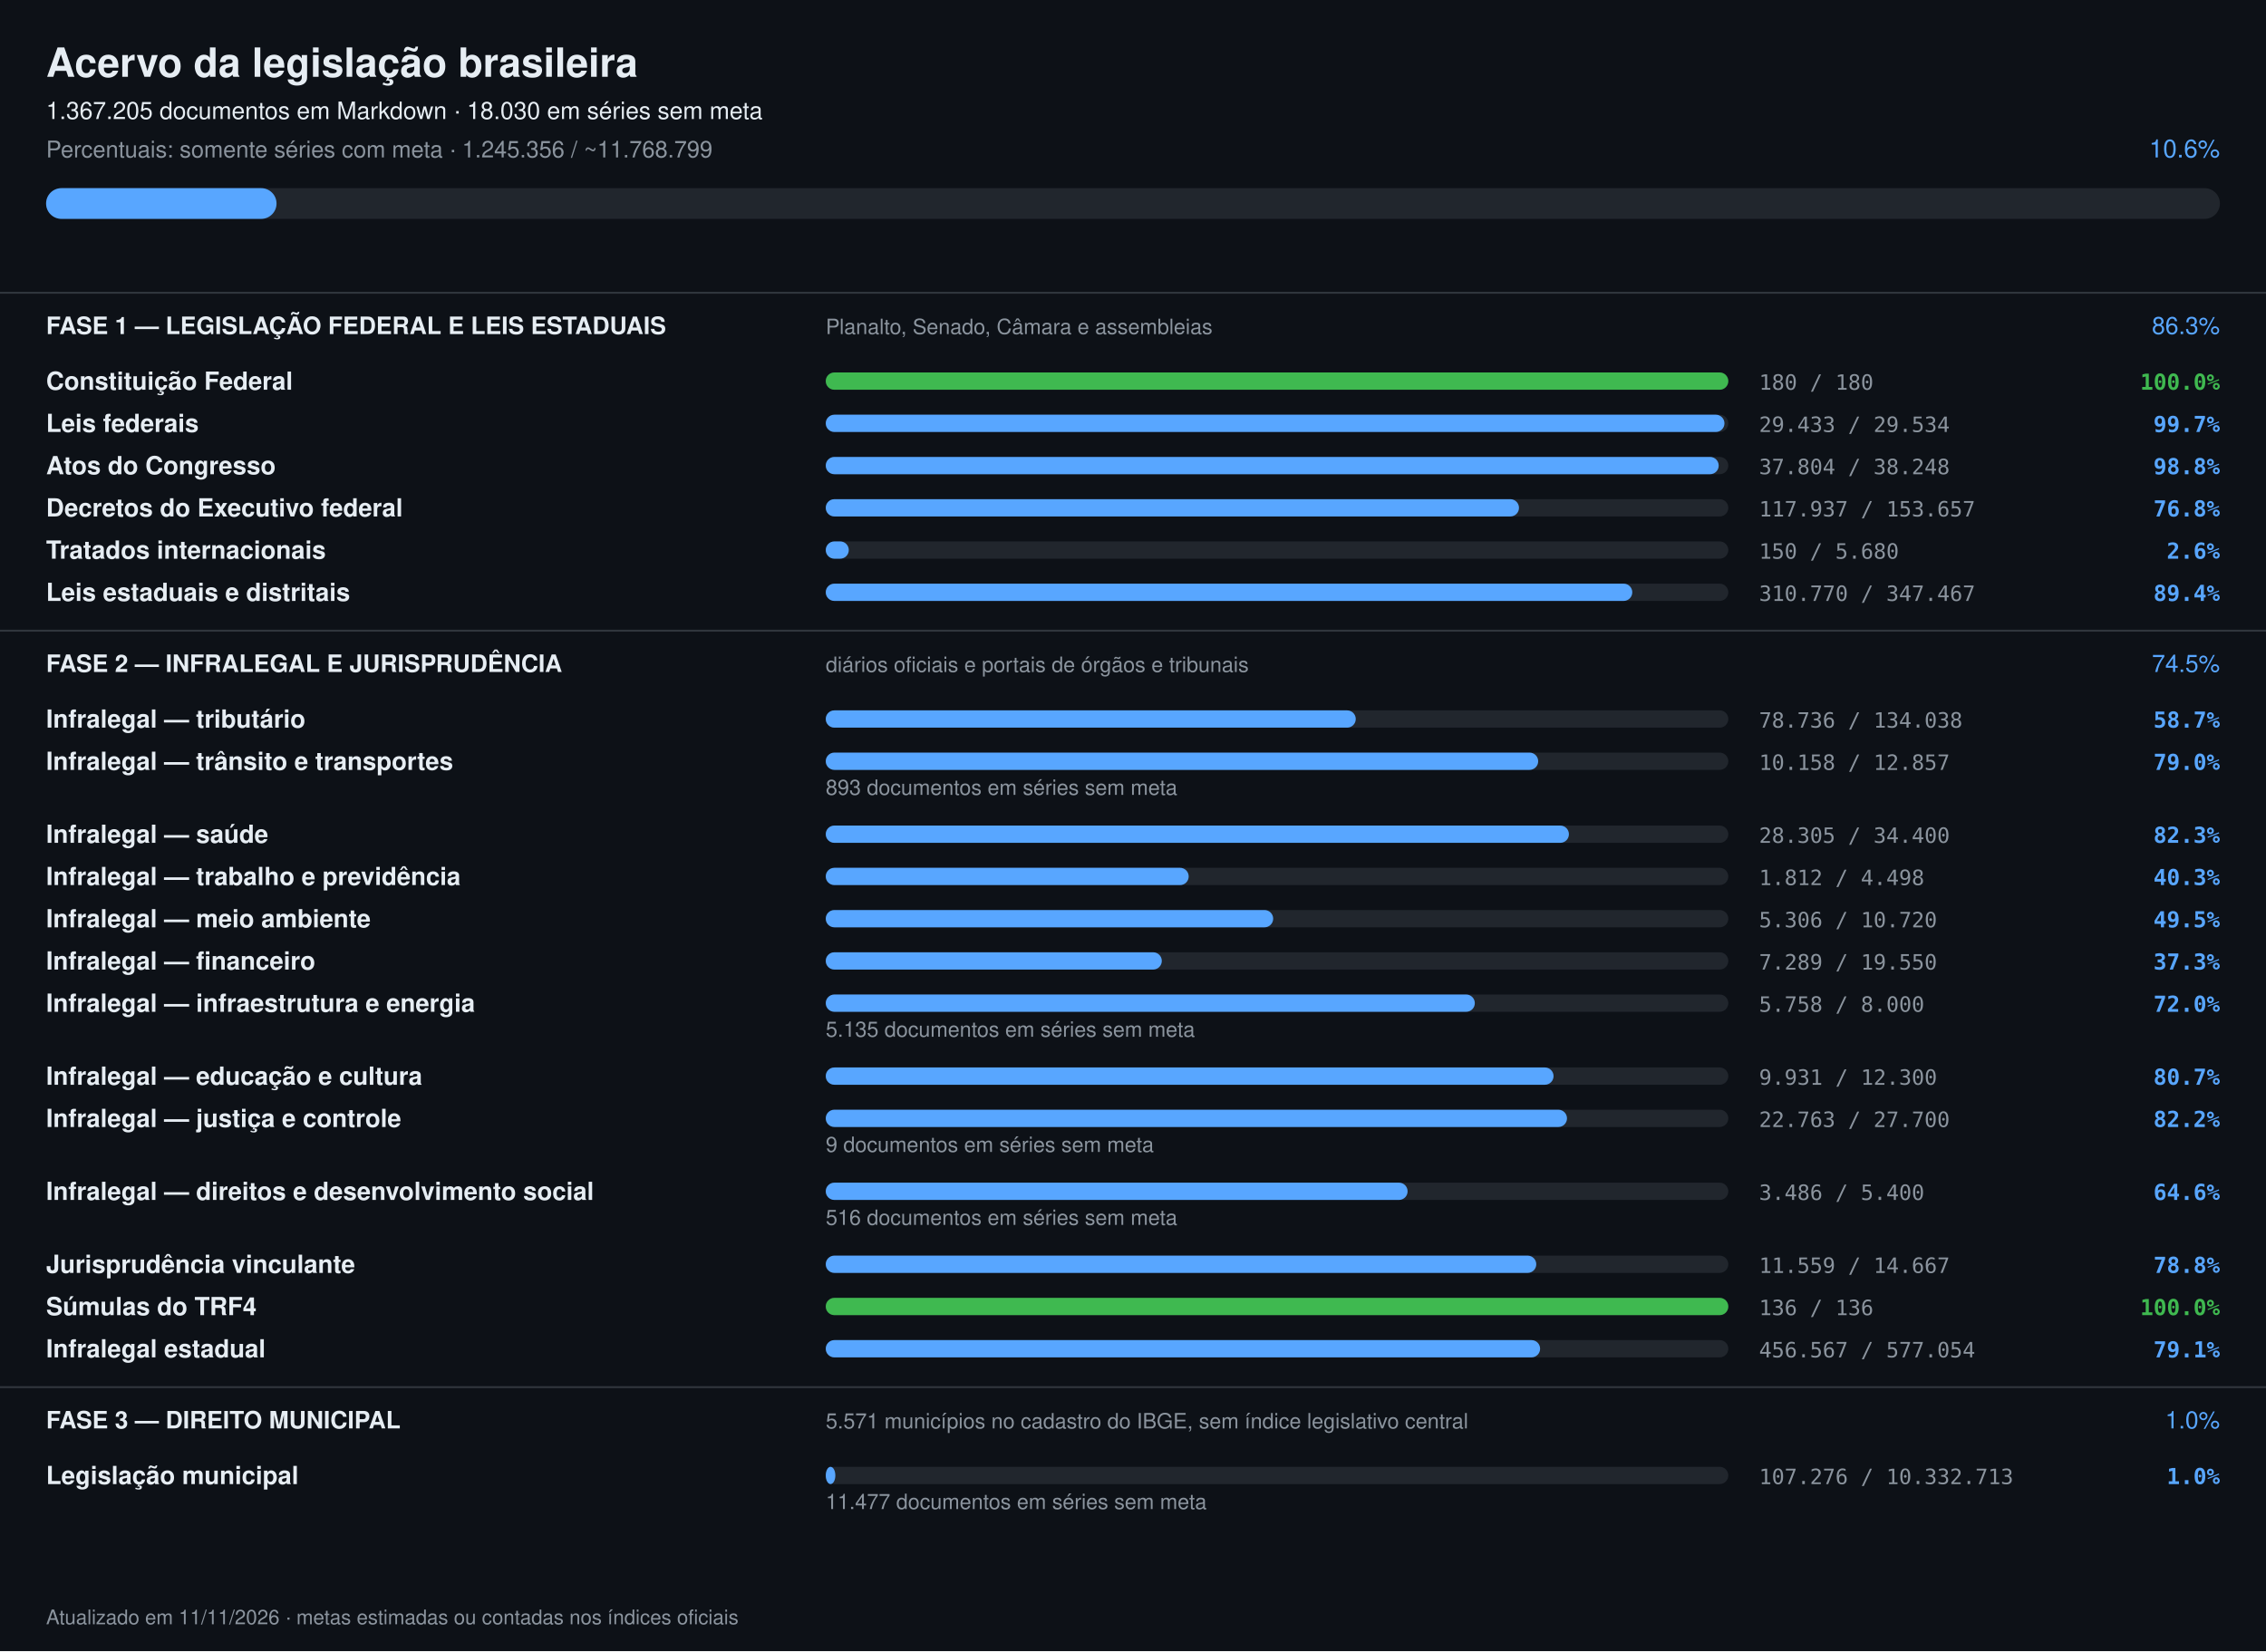
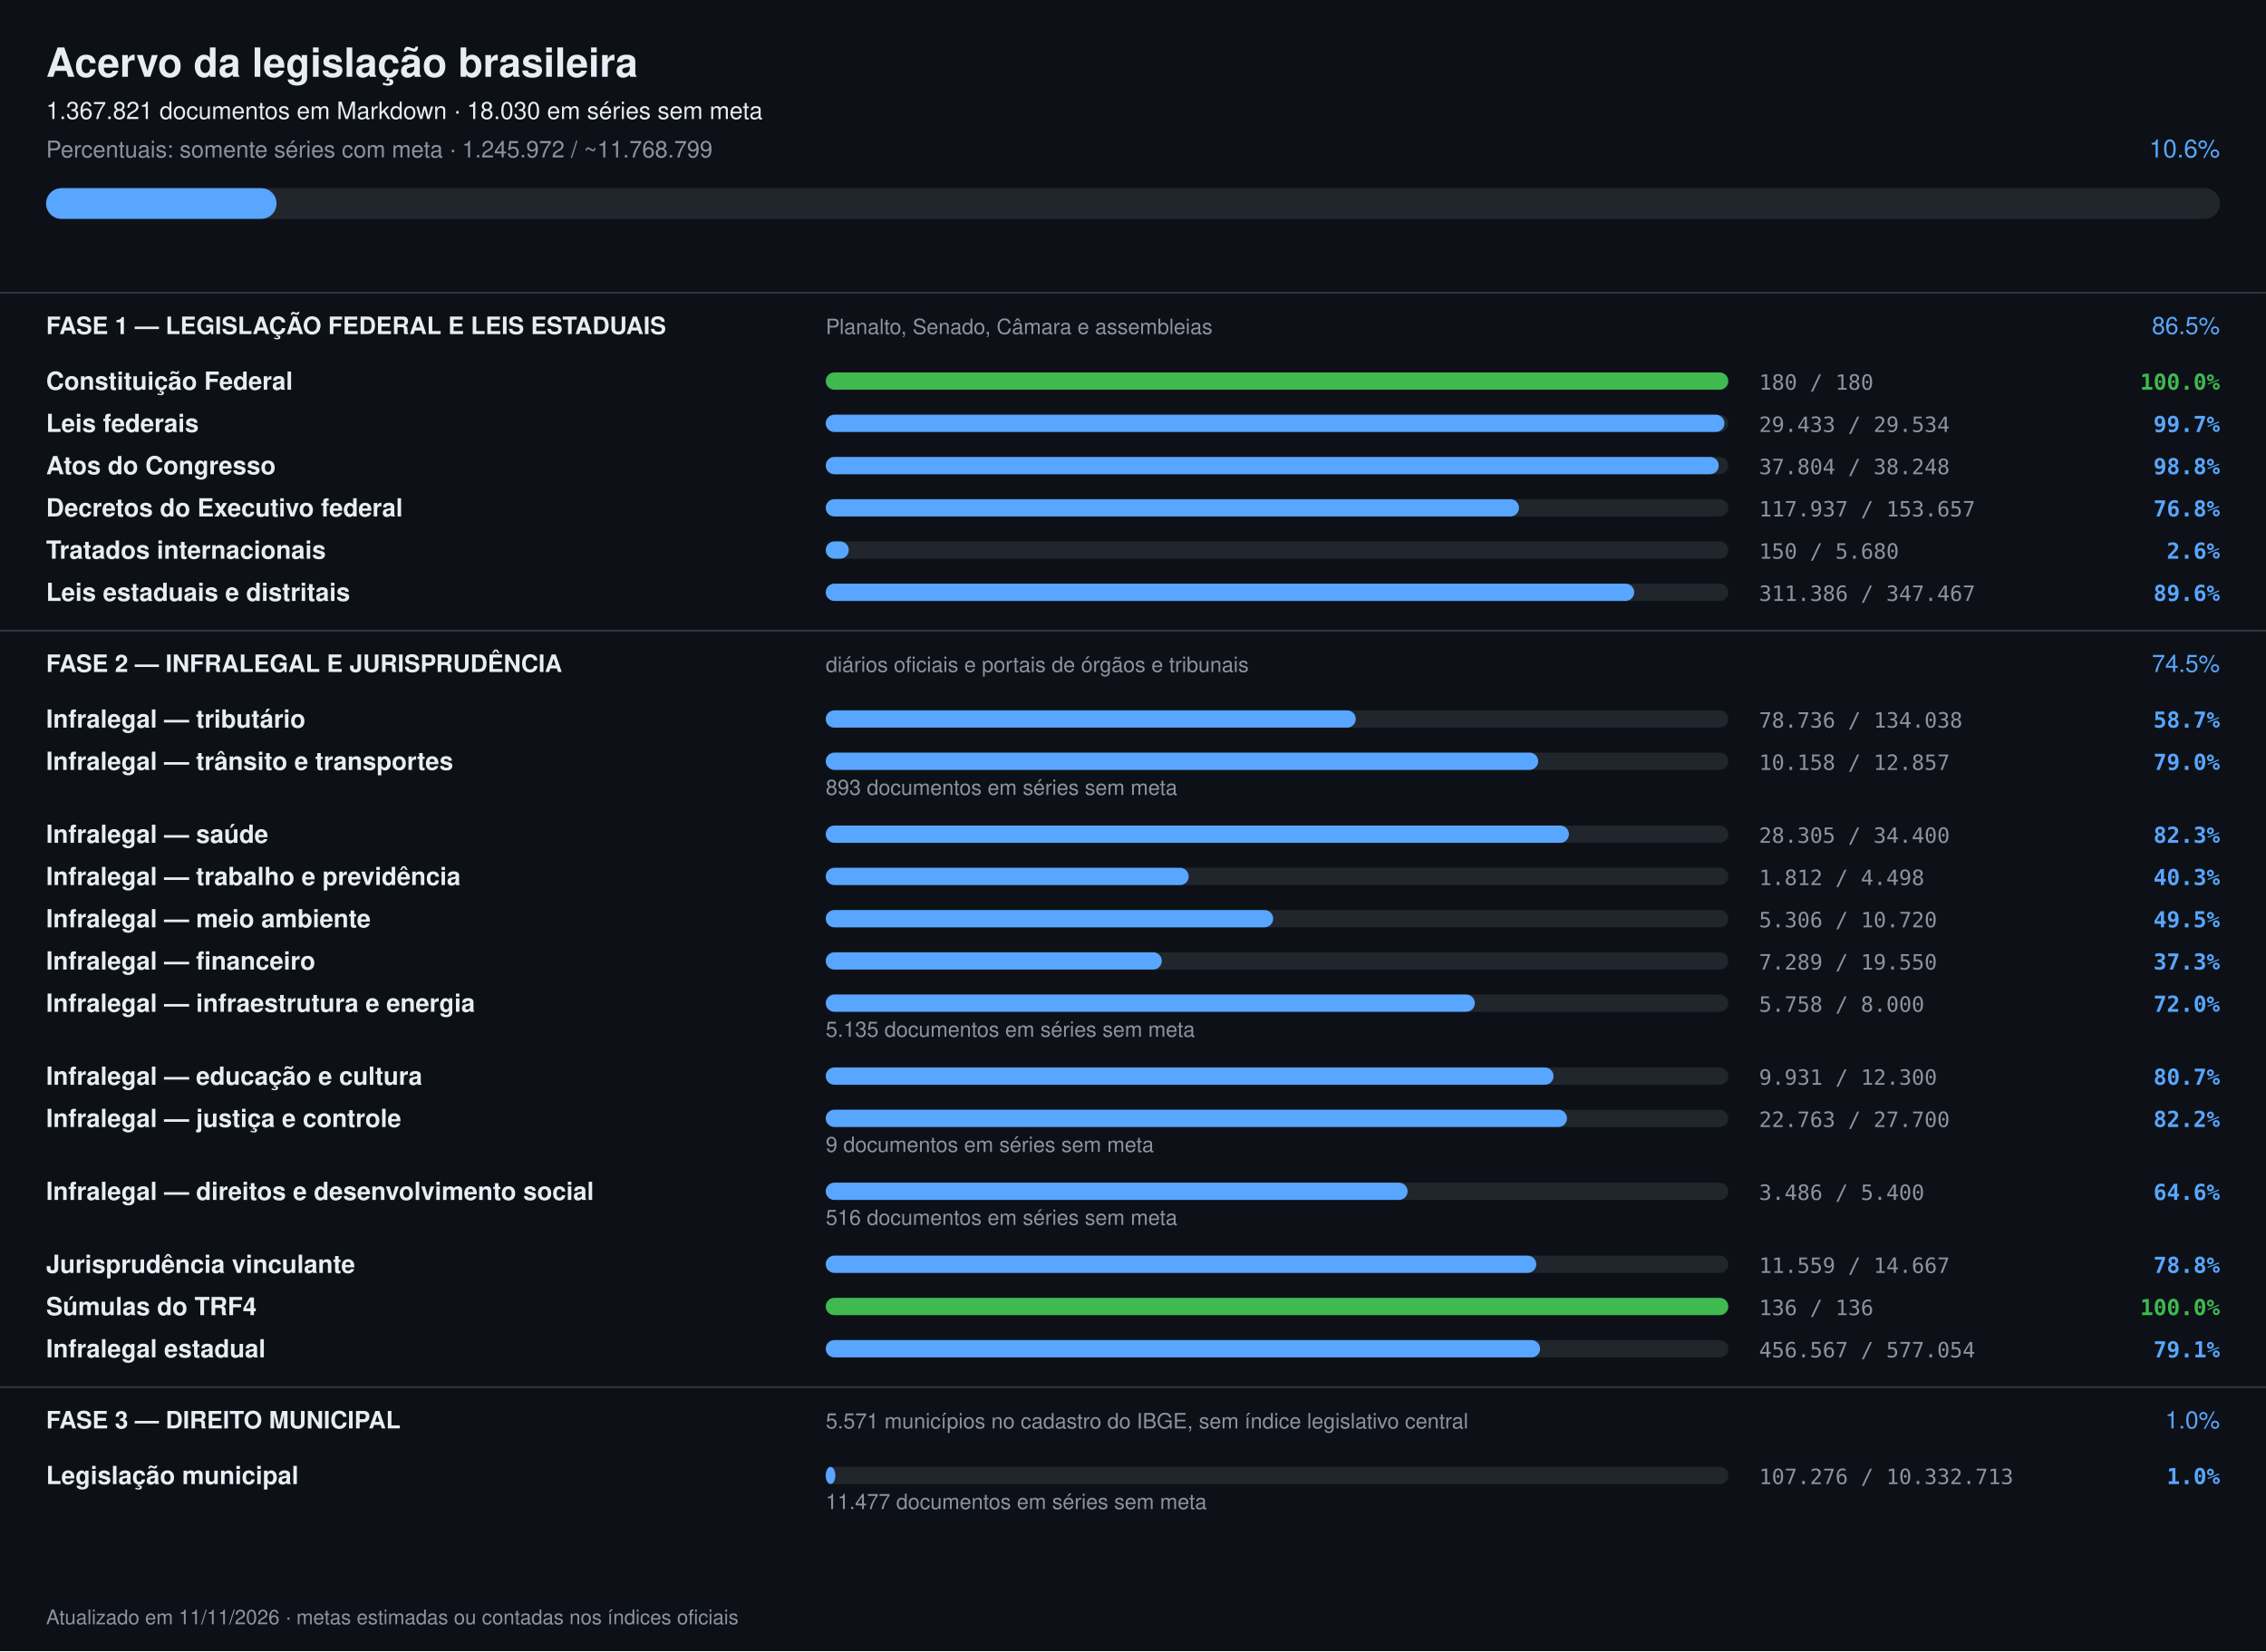
<svg xmlns="http://www.w3.org/2000/svg" width="1180" height="860" viewBox="0 0 1180 860" font-family="-apple-system,Segoe UI,Helvetica,Arial,sans-serif">
  <rect width="1180" height="860" fill="#0d1117" />
  <text x="24" y="40" font-size="21" font-weight="700" fill="#e6edf3">Acervo da legislação brasileira</text>
-   <text x="24" y="62" font-size="12.5" fill="#e6edf3">1.367.205 documentos em Markdown · 18.030 em séries sem meta</text>
-   <text x="24" y="82" font-size="12" fill="#8b949e">Percentuais: somente séries com meta · 1.245.356 / ~11.768.799</text>
+   <text x="24" y="62" font-size="12.5" fill="#e6edf3">1.367.821 documentos em Markdown · 18.030 em séries sem meta</text>
+   <text x="24" y="82" font-size="12" fill="#8b949e">Percentuais: somente séries com meta · 1.245.972 / ~11.768.799</text>
  <text x="1156" y="82" font-size="13" text-anchor="end" fill="#58a6ff">10.6%</text>
  <rect x="24" y="98" width="1132" height="16" rx="8" fill="#21262d" />
  <rect x="24" y="98" width="120" height="16" rx="8" fill="#58a6ff" />
  <rect x="0" y="152" width="1180" height="1" fill="#30363d" />
  <text x="24" y="174" font-size="12.5" font-weight="700" fill="#e6edf3">FASE 1 — LEGISLAÇÃO FEDERAL E LEIS ESTADUAIS</text>
  <text x="430" y="174" font-size="11" fill="#8b949e">Planalto, Senado, Câmara e assembleias</text>
-   <text x="1156" y="174" font-size="12.5" text-anchor="end" fill="#58a6ff">86.3%</text>
+   <text x="1156" y="174" font-size="12.5" text-anchor="end" fill="#58a6ff">86.5%</text>
  <text x="24" y="203" font-size="13" font-weight="600" fill="#e6edf3">Constituição Federal</text>
  <rect x="430" y="194" width="470" height="9" rx="4.5" fill="#21262d" />
  <rect x="430" y="194" width="470" height="9" rx="4.5" fill="#3fb950" />
  <text x="916" y="203" font-size="11" fill="#8b949e" font-family="ui-monospace,monospace">180 / 180</text>
  <text x="1156" y="203" font-size="11.5" text-anchor="end" font-weight="600" fill="#3fb950" font-family="ui-monospace,monospace">100.0%</text>
  <text x="24" y="225" font-size="13" font-weight="600" fill="#e6edf3">Leis federais</text>
  <rect x="430" y="216" width="470" height="9" rx="4.5" fill="#21262d" />
  <rect x="430" y="216" width="468" height="9" rx="4.5" fill="#58a6ff" />
  <text x="916" y="225" font-size="11" fill="#8b949e" font-family="ui-monospace,monospace">29.433 / 29.534</text>
  <text x="1156" y="225" font-size="11.5" text-anchor="end" font-weight="600" fill="#58a6ff" font-family="ui-monospace,monospace">99.7%</text>
  <text x="24" y="247" font-size="13" font-weight="600" fill="#e6edf3">Atos do Congresso</text>
  <rect x="430" y="238" width="470" height="9" rx="4.5" fill="#21262d" />
  <rect x="430" y="238" width="465" height="9" rx="4.5" fill="#58a6ff" />
  <text x="916" y="247" font-size="11" fill="#8b949e" font-family="ui-monospace,monospace">37.804 / 38.248</text>
  <text x="1156" y="247" font-size="11.5" text-anchor="end" font-weight="600" fill="#58a6ff" font-family="ui-monospace,monospace">98.8%</text>
  <text x="24" y="269" font-size="13" font-weight="600" fill="#e6edf3">Decretos do Executivo federal</text>
  <rect x="430" y="260" width="470" height="9" rx="4.5" fill="#21262d" />
  <rect x="430" y="260" width="361" height="9" rx="4.5" fill="#58a6ff" />
  <text x="916" y="269" font-size="11" fill="#8b949e" font-family="ui-monospace,monospace">117.937 / 153.657</text>
  <text x="1156" y="269" font-size="11.5" text-anchor="end" font-weight="600" fill="#58a6ff" font-family="ui-monospace,monospace">76.8%</text>
  <text x="24" y="291" font-size="13" font-weight="600" fill="#e6edf3">Tratados internacionais</text>
  <rect x="430" y="282" width="470" height="9" rx="4.5" fill="#21262d" />
  <rect x="430" y="282" width="12" height="9" rx="4.5" fill="#58a6ff" />
  <text x="916" y="291" font-size="11" fill="#8b949e" font-family="ui-monospace,monospace">150 / 5.680</text>
  <text x="1156" y="291" font-size="11.5" text-anchor="end" font-weight="600" fill="#58a6ff" font-family="ui-monospace,monospace">2.6%</text>
  <text x="24" y="313" font-size="13" font-weight="600" fill="#e6edf3">Leis estaduais e distritais</text>
  <rect x="430" y="304" width="470" height="9" rx="4.5" fill="#21262d" />
-   <rect x="430" y="304" width="420" height="9" rx="4.5" fill="#58a6ff" />
-   <text x="916" y="313" font-size="11" fill="#8b949e" font-family="ui-monospace,monospace">310.770 / 347.467</text>
-   <text x="1156" y="313" font-size="11.5" text-anchor="end" font-weight="600" fill="#58a6ff" font-family="ui-monospace,monospace">89.4%</text>
+   <rect x="430" y="304" width="421" height="9" rx="4.5" fill="#58a6ff" />
+   <text x="916" y="313" font-size="11" fill="#8b949e" font-family="ui-monospace,monospace">311.386 / 347.467</text>
+   <text x="1156" y="313" font-size="11.5" text-anchor="end" font-weight="600" fill="#58a6ff" font-family="ui-monospace,monospace">89.6%</text>
  <rect x="0" y="328" width="1180" height="1" fill="#30363d" />
  <text x="24" y="350" font-size="12.5" font-weight="700" fill="#e6edf3">FASE 2 — INFRALEGAL E JURISPRUDÊNCIA</text>
  <text x="430" y="350" font-size="11" fill="#8b949e">diários oficiais e portais de órgãos e tribunais</text>
  <text x="1156" y="350" font-size="12.5" text-anchor="end" fill="#58a6ff">74.5%</text>
  <text x="24" y="379" font-size="13" font-weight="600" fill="#e6edf3">Infralegal — tributário</text>
  <rect x="430" y="370" width="470" height="9" rx="4.5" fill="#21262d" />
  <rect x="430" y="370" width="276" height="9" rx="4.5" fill="#58a6ff" />
  <text x="916" y="379" font-size="11" fill="#8b949e" font-family="ui-monospace,monospace">78.736 / 134.038</text>
  <text x="1156" y="379" font-size="11.5" text-anchor="end" font-weight="600" fill="#58a6ff" font-family="ui-monospace,monospace">58.7%</text>
  <text x="24" y="401" font-size="13" font-weight="600" fill="#e6edf3">Infralegal — trânsito e transportes</text>
  <rect x="430" y="392" width="470" height="9" rx="4.5" fill="#21262d" />
  <rect x="430" y="392" width="371" height="9" rx="4.5" fill="#58a6ff" />
  <text x="916" y="401" font-size="11" fill="#8b949e" font-family="ui-monospace,monospace">10.158 / 12.857</text>
  <text x="1156" y="401" font-size="11.5" text-anchor="end" font-weight="600" fill="#58a6ff" font-family="ui-monospace,monospace">79.0%</text>
  <text x="430" y="414" font-size="11" fill="#8b949e">893 documentos em séries sem meta</text>
  <text x="24" y="439" font-size="13" font-weight="600" fill="#e6edf3">Infralegal — saúde</text>
  <rect x="430" y="430" width="470" height="9" rx="4.5" fill="#21262d" />
  <rect x="430" y="430" width="387" height="9" rx="4.5" fill="#58a6ff" />
  <text x="916" y="439" font-size="11" fill="#8b949e" font-family="ui-monospace,monospace">28.305 / 34.400</text>
  <text x="1156" y="439" font-size="11.5" text-anchor="end" font-weight="600" fill="#58a6ff" font-family="ui-monospace,monospace">82.3%</text>
  <text x="24" y="461" font-size="13" font-weight="600" fill="#e6edf3">Infralegal — trabalho e previdência</text>
  <rect x="430" y="452" width="470" height="9" rx="4.5" fill="#21262d" />
  <rect x="430" y="452" width="189" height="9" rx="4.5" fill="#58a6ff" />
  <text x="916" y="461" font-size="11" fill="#8b949e" font-family="ui-monospace,monospace">1.812 / 4.498</text>
  <text x="1156" y="461" font-size="11.5" text-anchor="end" font-weight="600" fill="#58a6ff" font-family="ui-monospace,monospace">40.3%</text>
  <text x="24" y="483" font-size="13" font-weight="600" fill="#e6edf3">Infralegal — meio ambiente</text>
  <rect x="430" y="474" width="470" height="9" rx="4.5" fill="#21262d" />
  <rect x="430" y="474" width="233" height="9" rx="4.5" fill="#58a6ff" />
  <text x="916" y="483" font-size="11" fill="#8b949e" font-family="ui-monospace,monospace">5.306 / 10.720</text>
  <text x="1156" y="483" font-size="11.5" text-anchor="end" font-weight="600" fill="#58a6ff" font-family="ui-monospace,monospace">49.5%</text>
  <text x="24" y="505" font-size="13" font-weight="600" fill="#e6edf3">Infralegal — financeiro</text>
  <rect x="430" y="496" width="470" height="9" rx="4.5" fill="#21262d" />
  <rect x="430" y="496" width="175" height="9" rx="4.5" fill="#58a6ff" />
  <text x="916" y="505" font-size="11" fill="#8b949e" font-family="ui-monospace,monospace">7.289 / 19.550</text>
  <text x="1156" y="505" font-size="11.5" text-anchor="end" font-weight="600" fill="#58a6ff" font-family="ui-monospace,monospace">37.3%</text>
  <text x="24" y="527" font-size="13" font-weight="600" fill="#e6edf3">Infralegal — infraestrutura e energia</text>
  <rect x="430" y="518" width="470" height="9" rx="4.5" fill="#21262d" />
  <rect x="430" y="518" width="338" height="9" rx="4.5" fill="#58a6ff" />
  <text x="916" y="527" font-size="11" fill="#8b949e" font-family="ui-monospace,monospace">5.758 / 8.000</text>
  <text x="1156" y="527" font-size="11.5" text-anchor="end" font-weight="600" fill="#58a6ff" font-family="ui-monospace,monospace">72.0%</text>
  <text x="430" y="540" font-size="11" fill="#8b949e">5.135 documentos em séries sem meta</text>
  <text x="24" y="565" font-size="13" font-weight="600" fill="#e6edf3">Infralegal — educação e cultura</text>
  <rect x="430" y="556" width="470" height="9" rx="4.5" fill="#21262d" />
  <rect x="430" y="556" width="379" height="9" rx="4.5" fill="#58a6ff" />
  <text x="916" y="565" font-size="11" fill="#8b949e" font-family="ui-monospace,monospace">9.931 / 12.300</text>
  <text x="1156" y="565" font-size="11.5" text-anchor="end" font-weight="600" fill="#58a6ff" font-family="ui-monospace,monospace">80.7%</text>
  <text x="24" y="587" font-size="13" font-weight="600" fill="#e6edf3">Infralegal — justiça e controle</text>
  <rect x="430" y="578" width="470" height="9" rx="4.5" fill="#21262d" />
  <rect x="430" y="578" width="386" height="9" rx="4.5" fill="#58a6ff" />
  <text x="916" y="587" font-size="11" fill="#8b949e" font-family="ui-monospace,monospace">22.763 / 27.700</text>
  <text x="1156" y="587" font-size="11.5" text-anchor="end" font-weight="600" fill="#58a6ff" font-family="ui-monospace,monospace">82.2%</text>
  <text x="430" y="600" font-size="11" fill="#8b949e">9 documentos em séries sem meta</text>
  <text x="24" y="625" font-size="13" font-weight="600" fill="#e6edf3">Infralegal — direitos e desenvolvimento social</text>
  <rect x="430" y="616" width="470" height="9" rx="4.5" fill="#21262d" />
  <rect x="430" y="616" width="303" height="9" rx="4.5" fill="#58a6ff" />
  <text x="916" y="625" font-size="11" fill="#8b949e" font-family="ui-monospace,monospace">3.486 / 5.400</text>
  <text x="1156" y="625" font-size="11.5" text-anchor="end" font-weight="600" fill="#58a6ff" font-family="ui-monospace,monospace">64.6%</text>
  <text x="430" y="638" font-size="11" fill="#8b949e">516 documentos em séries sem meta</text>
  <text x="24" y="663" font-size="13" font-weight="600" fill="#e6edf3">Jurisprudência vinculante</text>
  <rect x="430" y="654" width="470" height="9" rx="4.5" fill="#21262d" />
  <rect x="430" y="654" width="370" height="9" rx="4.5" fill="#58a6ff" />
  <text x="916" y="663" font-size="11" fill="#8b949e" font-family="ui-monospace,monospace">11.559 / 14.667</text>
  <text x="1156" y="663" font-size="11.5" text-anchor="end" font-weight="600" fill="#58a6ff" font-family="ui-monospace,monospace">78.8%</text>
  <text x="24" y="685" font-size="13" font-weight="600" fill="#e6edf3">Súmulas do TRF4</text>
  <rect x="430" y="676" width="470" height="9" rx="4.5" fill="#21262d" />
  <rect x="430" y="676" width="470" height="9" rx="4.5" fill="#3fb950" />
  <text x="916" y="685" font-size="11" fill="#8b949e" font-family="ui-monospace,monospace">136 / 136</text>
  <text x="1156" y="685" font-size="11.5" text-anchor="end" font-weight="600" fill="#3fb950" font-family="ui-monospace,monospace">100.0%</text>
  <text x="24" y="707" font-size="13" font-weight="600" fill="#e6edf3">Infralegal estadual</text>
  <rect x="430" y="698" width="470" height="9" rx="4.5" fill="#21262d" />
  <rect x="430" y="698" width="372" height="9" rx="4.5" fill="#58a6ff" />
  <text x="916" y="707" font-size="11" fill="#8b949e" font-family="ui-monospace,monospace">456.567 / 577.054</text>
  <text x="1156" y="707" font-size="11.5" text-anchor="end" font-weight="600" fill="#58a6ff" font-family="ui-monospace,monospace">79.1%</text>
  <rect x="0" y="722" width="1180" height="1" fill="#30363d" />
  <text x="24" y="744" font-size="12.5" font-weight="700" fill="#e6edf3">FASE 3 — DIREITO MUNICIPAL</text>
  <text x="430" y="744" font-size="11" fill="#8b949e">5.571 municípios no cadastro do IBGE, sem índice legislativo central</text>
  <text x="1156" y="744" font-size="12.5" text-anchor="end" fill="#58a6ff">1.0%</text>
  <text x="24" y="773" font-size="13" font-weight="600" fill="#e6edf3">Legislação municipal</text>
  <rect x="430" y="764" width="470" height="9" rx="4.5" fill="#21262d" />
  <rect x="430" y="764" width="5" height="9" rx="4.5" fill="#58a6ff" />
  <text x="916" y="773" font-size="11" fill="#8b949e" font-family="ui-monospace,monospace">107.276 / 10.332.713</text>
  <text x="1156" y="773" font-size="11.5" text-anchor="end" font-weight="600" fill="#58a6ff" font-family="ui-monospace,monospace">1.0%</text>
  <text x="430" y="786" font-size="11" fill="#8b949e">11.477 documentos em séries sem meta</text>
  <text x="24" y="846" font-size="10.5" fill="#8b949e">Atualizado em 11/11/2026 · metas estimadas ou contadas nos índices oficiais</text>
</svg>
